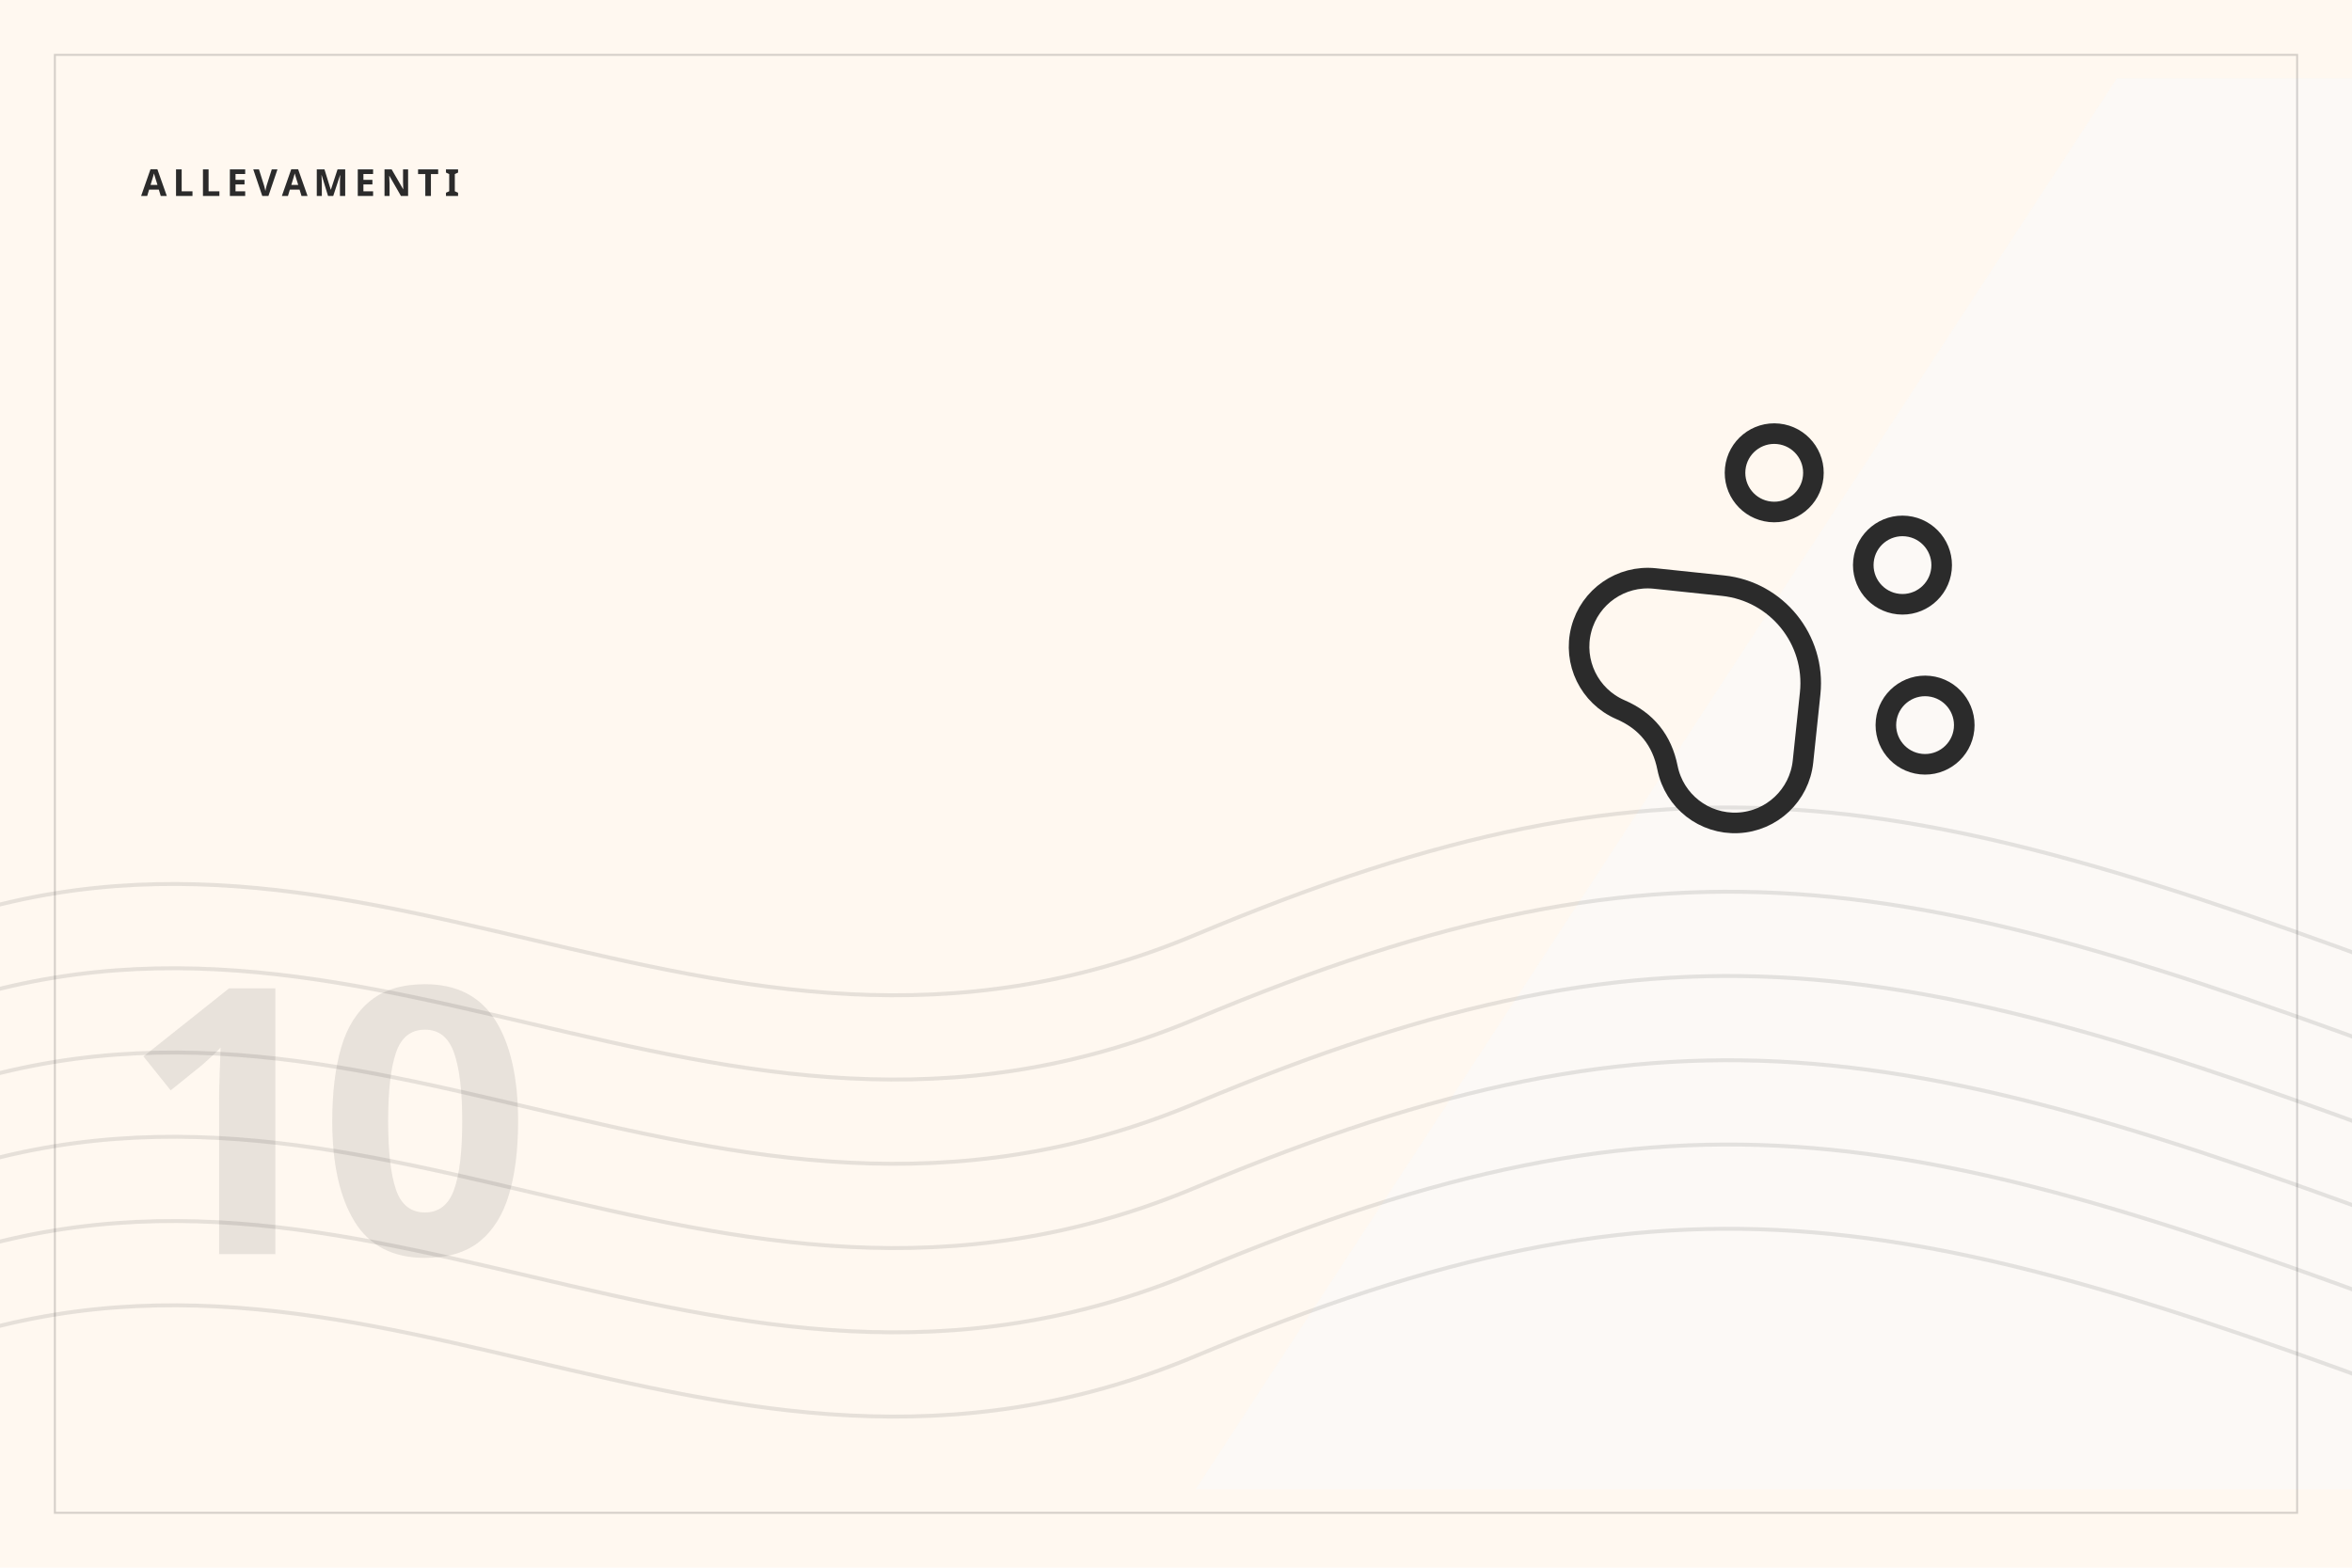
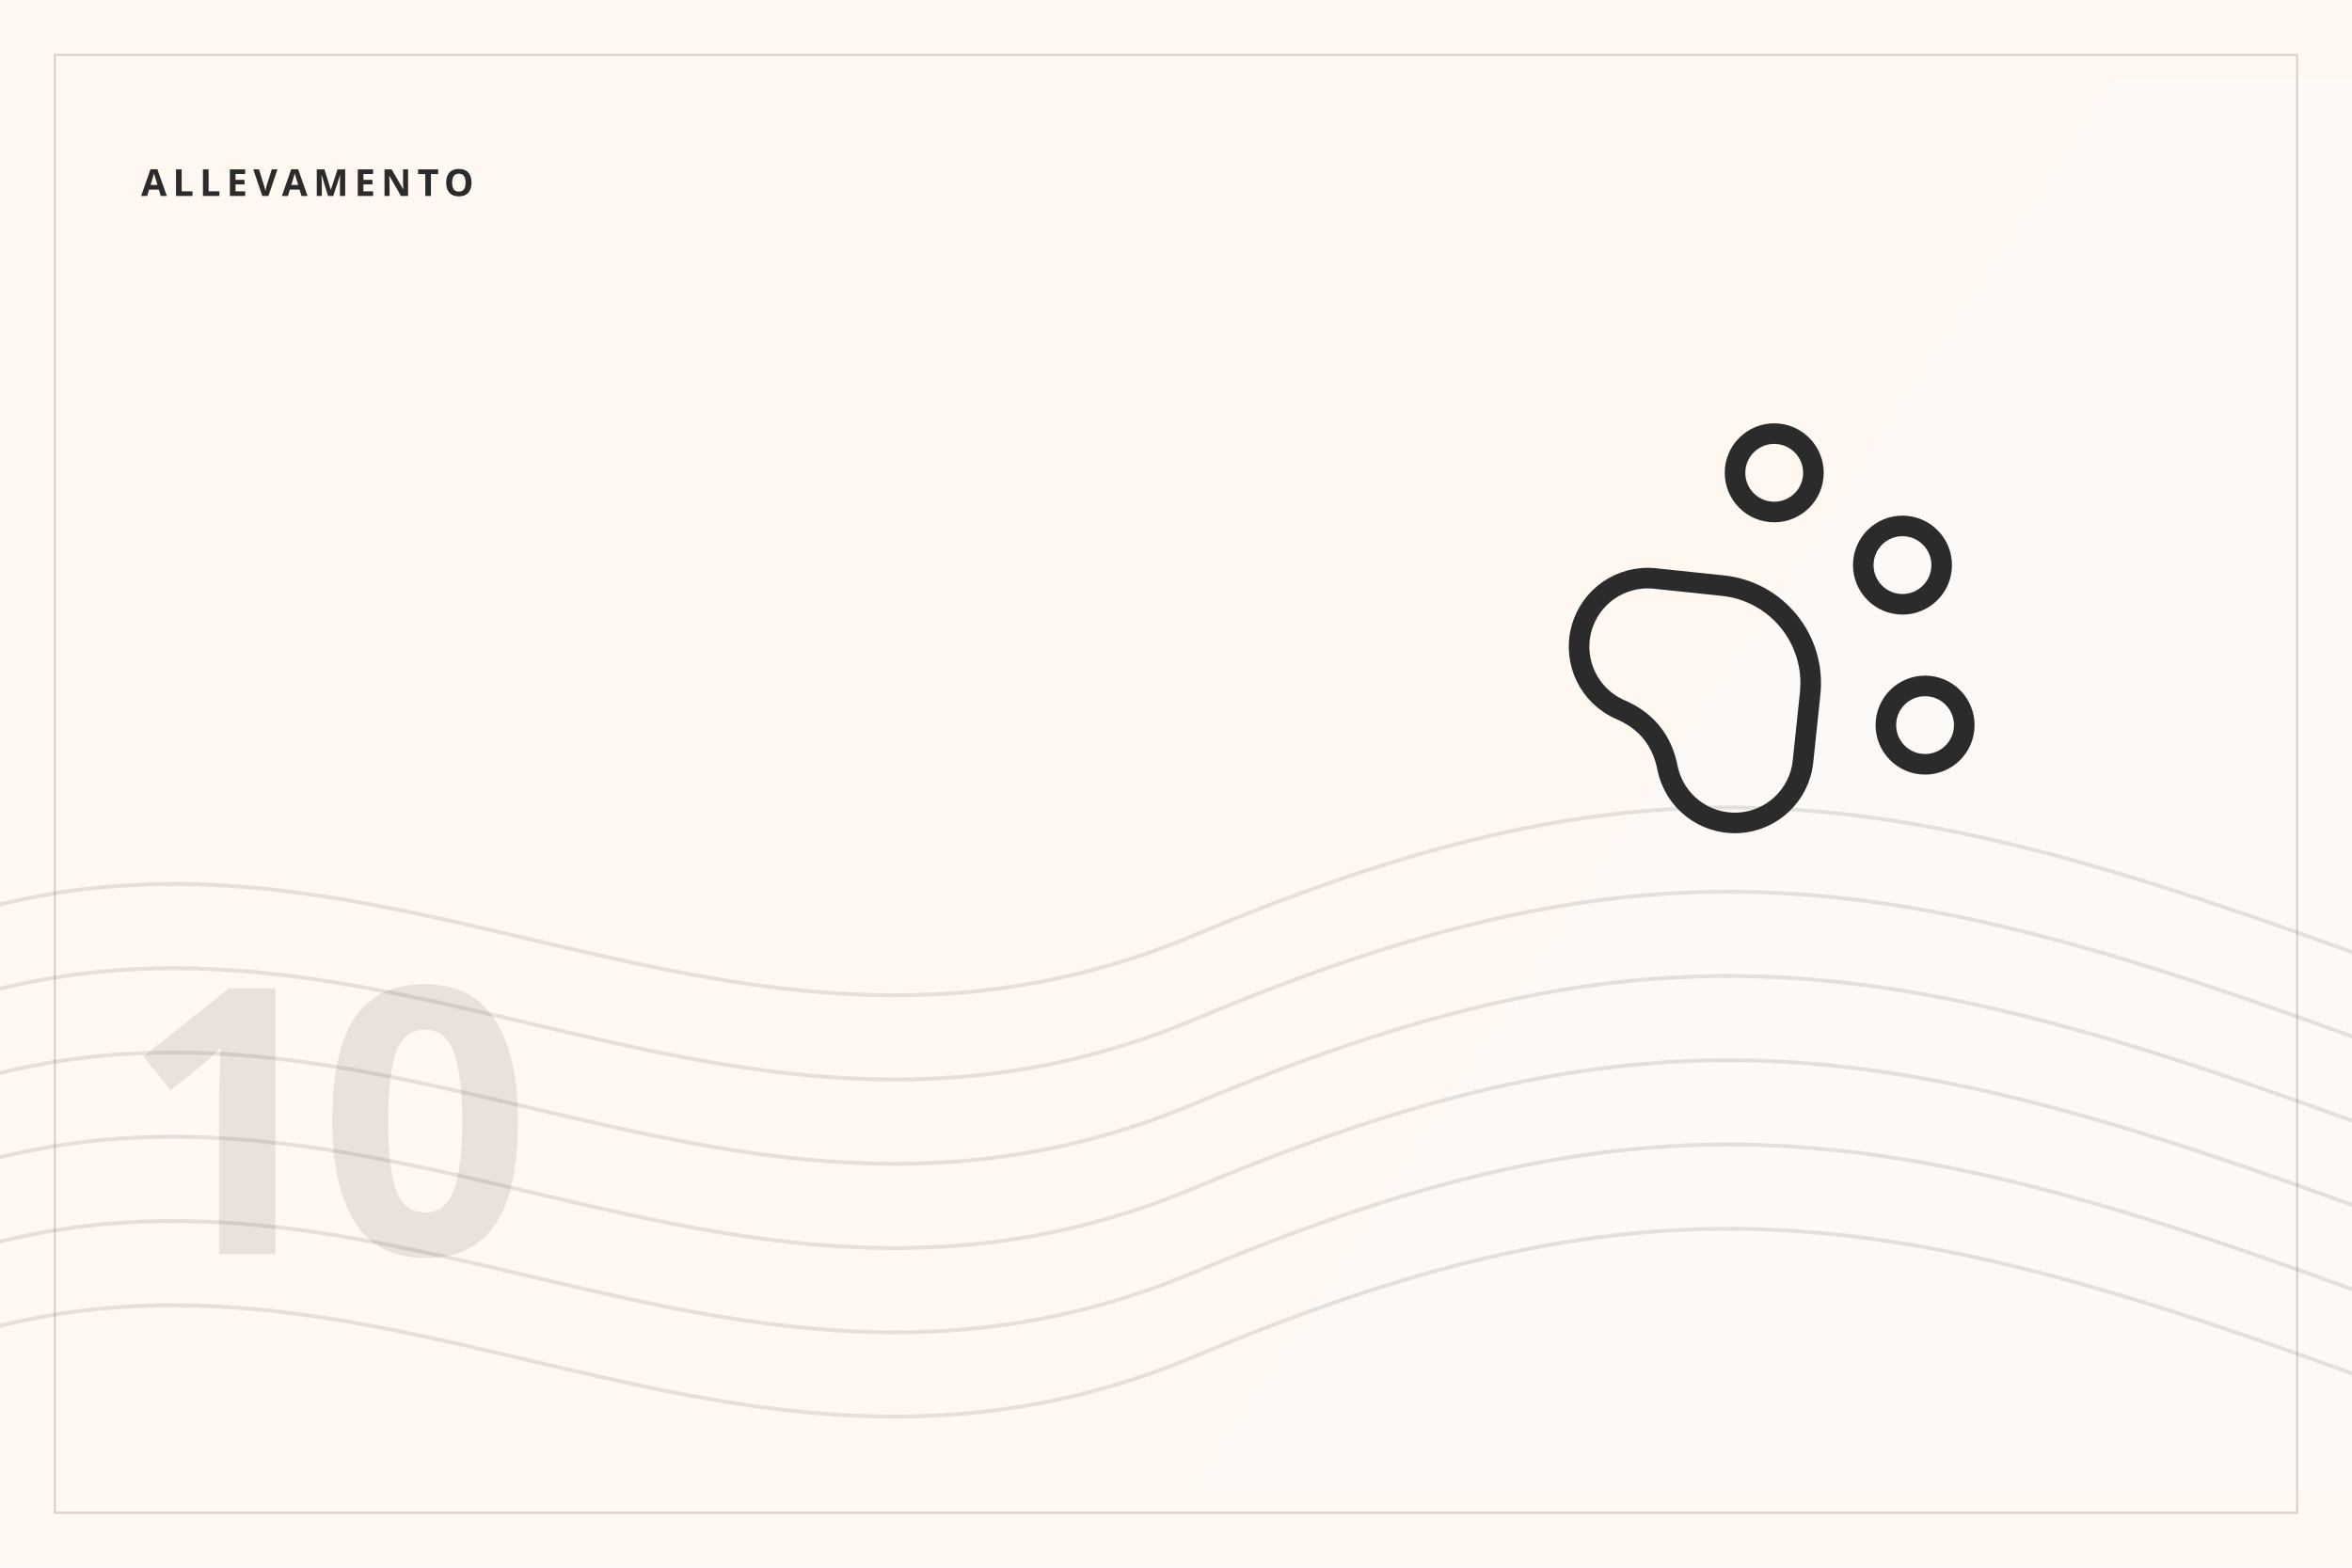
<svg xmlns="http://www.w3.org/2000/svg" width="1200" height="800" viewBox="0 0 1200 800" role="img" aria-labelledby="title desc">
  <rect width="1200" height="800" fill="#fff8f0" />
  <path d="M610 760L1080 40h120v720z" fill="#f9f9f9" opacity=".58" />
  <g fill="none" stroke="#2b2b2b" stroke-width="2" opacity=".12">
    <path d="M-60 482 C180 377,360 582,610 477 S980 402,1270 512" />
    <path d="M-60 525 C180 420,360 625,610 520 S980 445,1270 555" />
    <path d="M-60 568 C180 463,360 668,610 563 S980 488,1270 598" />
    <path d="M-60 611 C180 506,360 711,610 606 S980 531,1270 641" />
    <path d="M-60 654 C180 549,360 754,610 649 S980 574,1270 684" />
    <path d="M-60 697 C180 592,360 797,610 692 S980 617,1270 727" />
  </g>
-   <text x="72" y="100" fill="#2b2b2b" font-family="Noto Sans, sans-serif" font-size="19" font-weight="700" letter-spacing="3">ALLEVAMENTI</text>
+   <text x="72" y="100" fill="#2b2b2b" font-family="Noto Sans, sans-serif" font-size="19" font-weight="700" letter-spacing="3">ALLEVAMENTO</text>
  <text x="62" y="640" fill="#2b2b2b" opacity=".11" font-family="Noto Sans, sans-serif" font-size="190" font-weight="700" letter-spacing="-8">10</text>
  <g transform="translate(800 190) rotate(6) scale(10)" fill="none" stroke="#2b2b2b" stroke-width="1.05" stroke-linecap="round" stroke-linejoin="round">
    <circle cx="11" cy="4" r="2" />
    <circle cx="18" cy="8" r="2" />
    <circle cx="20" cy="16" r="2" />
    <path d="M9 10a5 5 0 0 1 5 5v3.5a3.5 3.5 0 0 1-6.84 1.045Q6.52 17.48 4.46 16.84A3.5 3.5 0 0 1 5.5 10Z" />
  </g>
  <rect x="28" y="28" width="1144" height="744" fill="none" stroke="#2b2b2b" opacity=".2" />
</svg>
